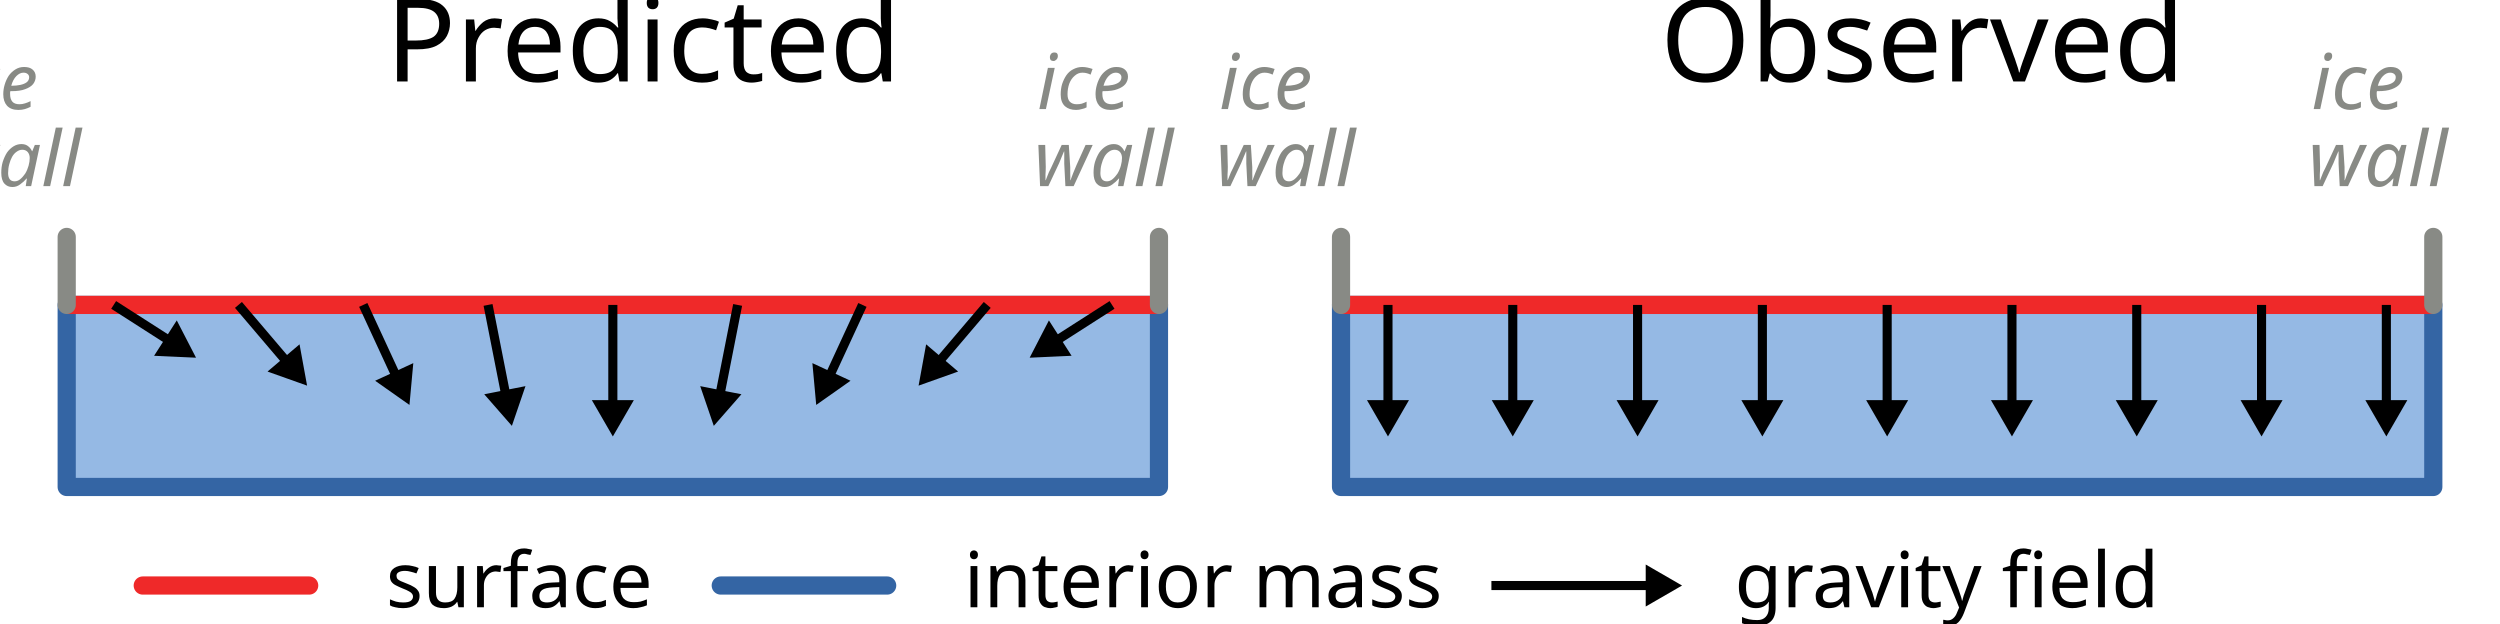
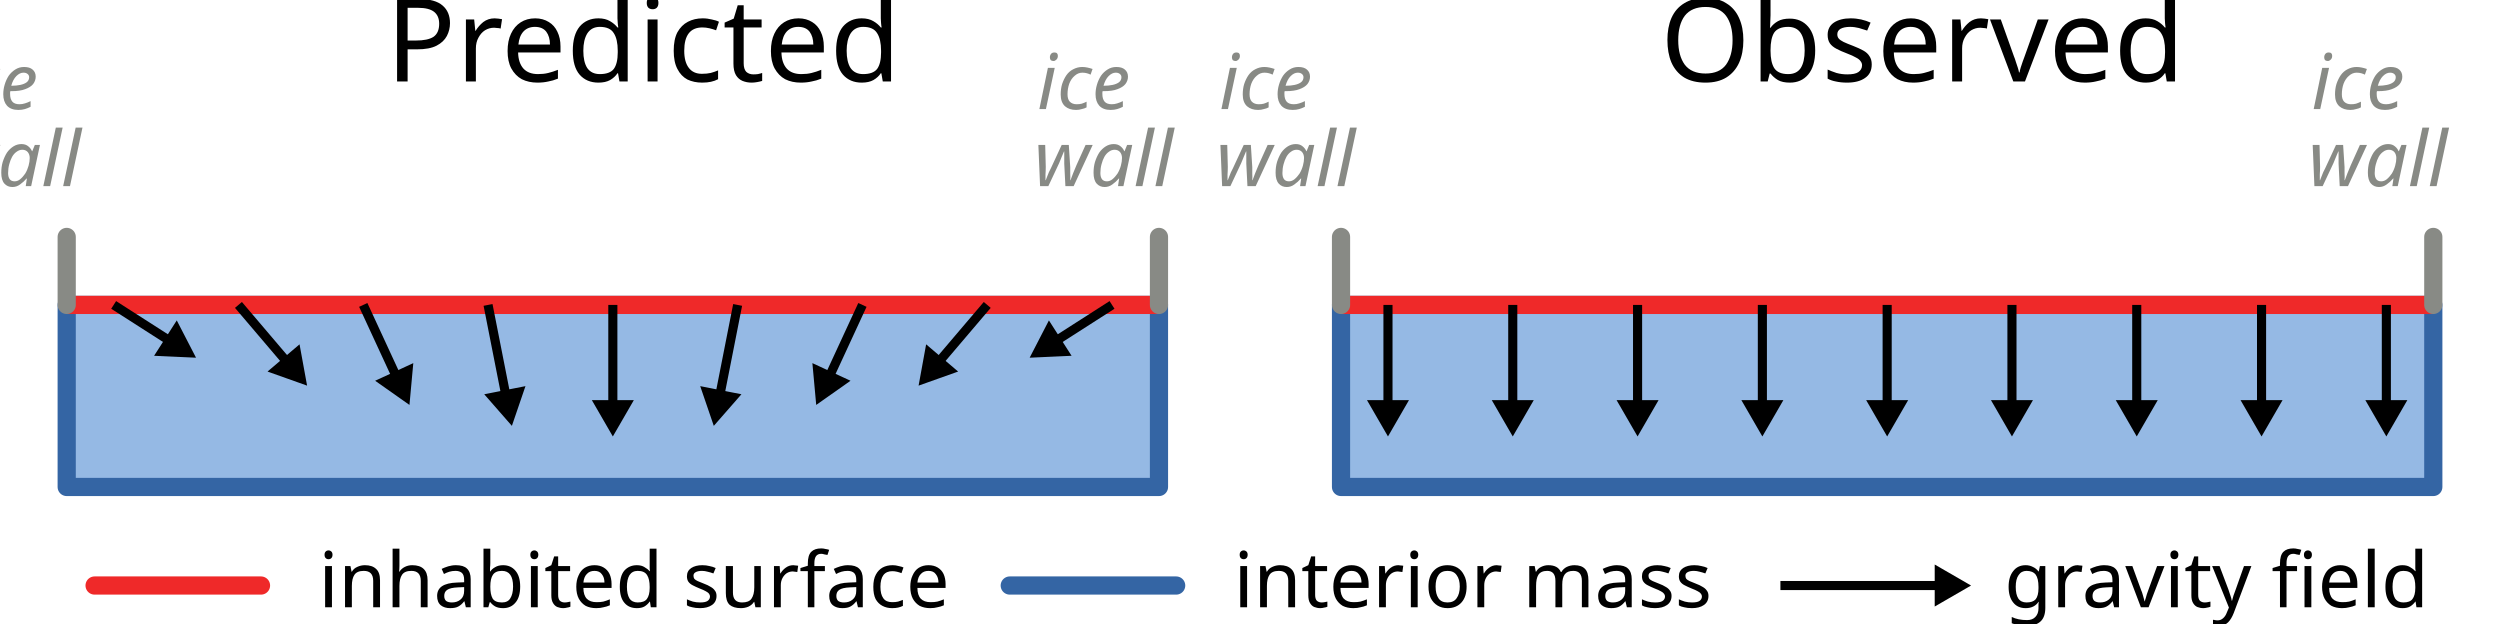
<svg xmlns="http://www.w3.org/2000/svg" width="137.328mm" height="34.232mm" viewBox="0 0 137.328 34.232" version="1.1" id="svg5">
  <defs id="defs2">
    <marker style="overflow:visible" id="Triangle" refX="0" refY="0" orient="auto-start-reverse" markerWidth="0.75" markerHeight="0.75" viewBox="0 0 1 1" preserveAspectRatio="xMidYMid">
      <path transform="scale(0.5)" style="fill:context-stroke;fill-rule:evenodd;stroke:context-stroke;stroke-width:1pt" d="M 5.77,0 -2.88,5 V -5 Z" id="path135" />
    </marker>
    <marker style="overflow:visible" id="marker11" refX="0" refY="0" orient="auto-start-reverse" markerWidth="0.75" markerHeight="0.75" viewBox="0 0 1 1" preserveAspectRatio="xMidYMid">
      <path transform="scale(0.5)" style="fill:context-stroke;fill-rule:evenodd;stroke:context-stroke;stroke-width:1pt" d="M 5.77,0 -2.88,5 V -5 Z" id="path11" />
    </marker>
    <marker style="overflow:visible" id="marker11-9" refX="0" refY="0" orient="auto-start-reverse" markerWidth="0.75" markerHeight="0.75" viewBox="0 0 1 1" preserveAspectRatio="xMidYMid">
      <path transform="scale(0.5)" style="fill:context-stroke;fill-rule:evenodd;stroke:context-stroke;stroke-width:1pt" d="M 5.77,0 -2.88,5 V -5 Z" id="path11-0" />
    </marker>
    <marker style="overflow:visible" id="marker11-9-3" refX="0" refY="0" orient="auto-start-reverse" markerWidth="0.75" markerHeight="0.75" viewBox="0 0 1 1" preserveAspectRatio="xMidYMid">
      <path transform="scale(0.5)" style="fill:context-stroke;fill-rule:evenodd;stroke:context-stroke;stroke-width:1pt" d="M 5.77,0 -2.88,5 V -5 Z" id="path11-0-7" />
    </marker>
    <marker style="overflow:visible" id="marker11-9-5" refX="0" refY="0" orient="auto-start-reverse" markerWidth="0.75" markerHeight="0.75" viewBox="0 0 1 1" preserveAspectRatio="xMidYMid">
      <path transform="scale(0.5)" style="fill:context-stroke;fill-rule:evenodd;stroke:context-stroke;stroke-width:1pt" d="M 5.77,0 -2.88,5 V -5 Z" id="path11-0-0" />
    </marker>
    <marker style="overflow:visible" id="marker11-9-0" refX="0" refY="0" orient="auto-start-reverse" markerWidth="0.75" markerHeight="0.75" viewBox="0 0 1 1" preserveAspectRatio="xMidYMid">
      <path transform="scale(0.5)" style="fill:context-stroke;fill-rule:evenodd;stroke:context-stroke;stroke-width:1pt" d="M 5.77,0 -2.88,5 V -5 Z" id="path11-0-8" />
    </marker>
    <marker style="overflow:visible" id="marker11-9-9" refX="0" refY="0" orient="auto-start-reverse" markerWidth="0.75" markerHeight="0.75" viewBox="0 0 1 1" preserveAspectRatio="xMidYMid">
      <path transform="scale(0.5)" style="fill:context-stroke;fill-rule:evenodd;stroke:context-stroke;stroke-width:1pt" d="M 5.77,0 -2.88,5 V -5 Z" id="path11-0-3" />
    </marker>
    <marker style="overflow:visible" id="marker11-9-3-1" refX="0" refY="0" orient="auto-start-reverse" markerWidth="0.75" markerHeight="0.75" viewBox="0 0 1 1" preserveAspectRatio="xMidYMid">
      <path transform="scale(0.5)" style="fill:context-stroke;fill-rule:evenodd;stroke:context-stroke;stroke-width:1pt" d="M 5.77,0 -2.88,5 V -5 Z" id="path11-0-7-4" />
    </marker>
    <marker style="overflow:visible" id="marker11-9-5-8" refX="0" refY="0" orient="auto-start-reverse" markerWidth="0.75" markerHeight="0.75" viewBox="0 0 1 1" preserveAspectRatio="xMidYMid">
      <path transform="scale(0.5)" style="fill:context-stroke;fill-rule:evenodd;stroke:context-stroke;stroke-width:1pt" d="M 5.77,0 -2.88,5 V -5 Z" id="path11-0-0-9" />
    </marker>
    <marker style="overflow:visible" id="marker11-9-0-6" refX="0" refY="0" orient="auto-start-reverse" markerWidth="0.75" markerHeight="0.75" viewBox="0 0 1 1" preserveAspectRatio="xMidYMid">
      <path transform="scale(0.5)" style="fill:context-stroke;fill-rule:evenodd;stroke:context-stroke;stroke-width:1pt" d="M 5.77,0 -2.88,5 V -5 Z" id="path11-0-8-7" />
    </marker>
    <marker style="overflow:visible" id="marker11-2" refX="0" refY="0" orient="auto-start-reverse" markerWidth="0.75" markerHeight="0.75" viewBox="0 0 1 1" preserveAspectRatio="xMidYMid">
      <path transform="scale(0.5)" style="fill:context-stroke;fill-rule:evenodd;stroke:context-stroke;stroke-width:1pt" d="M 5.77,0 -2.88,5 V -5 Z" id="path11-2" />
    </marker>
    <marker style="overflow:visible" id="marker11-2-2" refX="0" refY="0" orient="auto-start-reverse" markerWidth="0.75" markerHeight="0.75" viewBox="0 0 1 1" preserveAspectRatio="xMidYMid">
      <path transform="scale(0.5)" style="fill:context-stroke;fill-rule:evenodd;stroke:context-stroke;stroke-width:1pt" d="M 5.77,0 -2.88,5 V -5 Z" id="path11-2-4" />
    </marker>
    <marker style="overflow:visible" id="marker11-2-5" refX="0" refY="0" orient="auto-start-reverse" markerWidth="0.75" markerHeight="0.75" viewBox="0 0 1 1" preserveAspectRatio="xMidYMid">
      <path transform="scale(0.5)" style="fill:context-stroke;fill-rule:evenodd;stroke:context-stroke;stroke-width:1pt" d="M 5.77,0 -2.88,5 V -5 Z" id="path11-2-7" />
    </marker>
    <marker style="overflow:visible" id="marker11-2-2-8" refX="0" refY="0" orient="auto-start-reverse" markerWidth="0.75" markerHeight="0.75" viewBox="0 0 1 1" preserveAspectRatio="xMidYMid">
      <path transform="scale(0.5)" style="fill:context-stroke;fill-rule:evenodd;stroke:context-stroke;stroke-width:1pt" d="M 5.77,0 -2.88,5 V -5 Z" id="path11-2-4-5" />
    </marker>
    <marker style="overflow:visible" id="marker11-2-2-8-3" refX="0" refY="0" orient="auto-start-reverse" markerWidth="0.75" markerHeight="0.75" viewBox="0 0 1 1" preserveAspectRatio="xMidYMid">
      <path transform="scale(0.5)" style="fill:context-stroke;fill-rule:evenodd;stroke:context-stroke;stroke-width:1pt" d="M 5.77,0 -2.88,5 V -5 Z" id="path11-2-4-5-6" />
    </marker>
    <marker style="overflow:visible" id="marker11-2-5-4" refX="0" refY="0" orient="auto-start-reverse" markerWidth="0.75" markerHeight="0.75" viewBox="0 0 1 1" preserveAspectRatio="xMidYMid">
      <path transform="scale(0.5)" style="fill:context-stroke;fill-rule:evenodd;stroke:context-stroke;stroke-width:1pt" d="M 5.77,0 -2.88,5 V -5 Z" id="path11-2-7-7" />
    </marker>
    <marker style="overflow:visible" id="marker11-2-2-8-3-2" refX="0" refY="0" orient="auto-start-reverse" markerWidth="0.75" markerHeight="0.75" viewBox="0 0 1 1" preserveAspectRatio="xMidYMid">
      <path transform="scale(0.5)" style="fill:context-stroke;fill-rule:evenodd;stroke:context-stroke;stroke-width:1pt" d="M 5.77,0 -2.88,5 V -5 Z" id="path11-2-4-5-6-1" />
    </marker>
    <marker style="overflow:visible" id="marker11-2-5-4-6" refX="0" refY="0" orient="auto-start-reverse" markerWidth="0.75" markerHeight="0.75" viewBox="0 0 1 1" preserveAspectRatio="xMidYMid">
      <path transform="scale(0.5)" style="fill:context-stroke;fill-rule:evenodd;stroke:context-stroke;stroke-width:1pt" d="M 5.77,0 -2.88,5 V -5 Z" id="path11-2-7-7-3" />
    </marker>
    <marker style="overflow:visible" id="marker11-2-2-8-3-2-5" refX="0" refY="0" orient="auto-start-reverse" markerWidth="0.75" markerHeight="0.75" viewBox="0 0 1 1" preserveAspectRatio="xMidYMid">
      <path transform="scale(0.5)" style="fill:context-stroke;fill-rule:evenodd;stroke:context-stroke;stroke-width:1pt" d="M 5.77,0 -2.88,5 V -5 Z" id="path11-2-4-5-6-1-6" />
    </marker>
    <marker style="overflow:visible" id="marker11-2-5-4-6-5" refX="0" refY="0" orient="auto-start-reverse" markerWidth="0.75" markerHeight="0.75" viewBox="0 0 1 1" preserveAspectRatio="xMidYMid">
      <path transform="scale(0.5)" style="fill:context-stroke;fill-rule:evenodd;stroke:context-stroke;stroke-width:1pt" d="M 5.77,0 -2.88,5 V -5 Z" id="path11-2-7-7-3-0" />
    </marker>
    <marker style="overflow:visible" id="marker11-2-2-8-3-2-5-6" refX="0" refY="0" orient="auto-start-reverse" markerWidth="0.75" markerHeight="0.75" viewBox="0 0 1 1" preserveAspectRatio="xMidYMid">
      <path transform="scale(0.5)" style="fill:context-stroke;fill-rule:evenodd;stroke:context-stroke;stroke-width:1pt" d="M 5.77,0 -2.88,5 V -5 Z" id="path11-2-4-5-6-1-6-6" />
    </marker>
    <marker style="overflow:visible" id="marker11-2-5-4-6-5-0" refX="0" refY="0" orient="auto-start-reverse" markerWidth="0.75" markerHeight="0.75" viewBox="0 0 1 1" preserveAspectRatio="xMidYMid">
      <path transform="scale(0.5)" style="fill:context-stroke;fill-rule:evenodd;stroke:context-stroke;stroke-width:1pt" d="M 5.77,0 -2.88,5 V -5 Z" id="path11-2-7-7-3-0-2" />
    </marker>
    <marker style="overflow:visible" id="marker11-3" refX="0" refY="0" orient="auto-start-reverse" markerWidth="0.75" markerHeight="0.75" viewBox="0 0 1 1" preserveAspectRatio="xMidYMid">
      <path transform="scale(0.5)" style="fill:context-stroke;fill-rule:evenodd;stroke:context-stroke;stroke-width:1pt" d="M 5.77,0 -2.88,5 V -5 Z" id="path11-6" />
    </marker>
    <marker style="overflow:visible" id="marker11-3-3" refX="0" refY="0" orient="auto-start-reverse" markerWidth="0.75" markerHeight="0.75" viewBox="0 0 1 1" preserveAspectRatio="xMidYMid">
      <path transform="scale(0.5)" style="fill:context-stroke;fill-rule:evenodd;stroke:context-stroke;stroke-width:1pt" d="M 5.77,0 -2.88,5 V -5 Z" id="path11-6-1" />
    </marker>
    <marker style="overflow:visible" id="marker11-3-3-7" refX="0" refY="0" orient="auto-start-reverse" markerWidth="0.75" markerHeight="0.75" viewBox="0 0 1 1" preserveAspectRatio="xMidYMid">
      <path transform="scale(0.5)" style="fill:context-stroke;fill-rule:evenodd;stroke:context-stroke;stroke-width:1pt" d="M 5.77,0 -2.88,5 V -5 Z" id="path11-6-1-8" />
    </marker>
    <marker style="overflow:visible" id="marker11-3-3-0" refX="0" refY="0" orient="auto-start-reverse" markerWidth="0.75" markerHeight="0.75" viewBox="0 0 1 1" preserveAspectRatio="xMidYMid">
      <path transform="scale(0.5)" style="fill:context-stroke;fill-rule:evenodd;stroke:context-stroke;stroke-width:1pt" d="M 5.77,0 -2.88,5 V -5 Z" id="path11-6-1-3" />
    </marker>
    <marker style="overflow:visible" id="marker11-3-3-06" refX="0" refY="0" orient="auto-start-reverse" markerWidth="0.75" markerHeight="0.75" viewBox="0 0 1 1" preserveAspectRatio="xMidYMid">
      <path transform="scale(0.5)" style="fill:context-stroke;fill-rule:evenodd;stroke:context-stroke;stroke-width:1pt" d="M 5.77,0 -2.88,5 V -5 Z" id="path11-6-1-32" />
    </marker>
    <marker style="overflow:visible" id="marker11-3-3-1" refX="0" refY="0" orient="auto-start-reverse" markerWidth="0.75" markerHeight="0.75" viewBox="0 0 1 1" preserveAspectRatio="xMidYMid">
      <path transform="scale(0.5)" style="fill:context-stroke;fill-rule:evenodd;stroke:context-stroke;stroke-width:1pt" d="M 5.77,0 -2.88,5 V -5 Z" id="path11-6-1-5" />
    </marker>
    <marker style="overflow:visible" id="marker11-3-3-76" refX="0" refY="0" orient="auto-start-reverse" markerWidth="0.75" markerHeight="0.75" viewBox="0 0 1 1" preserveAspectRatio="xMidYMid">
      <path transform="scale(0.5)" style="fill:context-stroke;fill-rule:evenodd;stroke:context-stroke;stroke-width:1pt" d="M 5.77,0 -2.88,5 V -5 Z" id="path11-6-1-56" />
    </marker>
    <marker style="overflow:visible" id="marker11-3-3-74" refX="0" refY="0" orient="auto-start-reverse" markerWidth="0.75" markerHeight="0.75" viewBox="0 0 1 1" preserveAspectRatio="xMidYMid">
      <path transform="scale(0.5)" style="fill:context-stroke;fill-rule:evenodd;stroke:context-stroke;stroke-width:1pt" d="M 5.77,0 -2.88,5 V -5 Z" id="path11-6-1-52" />
    </marker>
    <marker style="overflow:visible" id="marker11-3-3-4" refX="0" refY="0" orient="auto-start-reverse" markerWidth="0.75" markerHeight="0.75" viewBox="0 0 1 1" preserveAspectRatio="xMidYMid">
      <path transform="scale(0.5)" style="fill:context-stroke;fill-rule:evenodd;stroke:context-stroke;stroke-width:1pt" d="M 5.77,0 -2.88,5 V -5 Z" id="path11-6-1-4" />
    </marker>
  </defs>
  <g id="layer1" transform="translate(-6.336046,-13.25032)">
    <path style="font-variation-settings:normal;fill:#95b9e4;fill-opacity:1;fill-rule:evenodd;stroke:#3465a4;stroke-width:1;stroke-linecap:butt;stroke-linejoin:round;stroke-miterlimit:4;stroke-dasharray:none;stroke-dashoffset:0;stroke-opacity:1;paint-order:markers fill stroke;stop-color:#000000" d="m 10,40 -5.6e-6,-10 H 70 v 10 z" id="path4-7" />
    <text xml:space="preserve" style="font-style:normal;font-variant:normal;font-weight:normal;font-stretch:normal;font-size:4.233px;line-height:1;font-family:NewComputerModern10;-inkscape-font-specification:NewComputerModern10;text-align:justify;text-decoration:none;text-decoration-line:none;text-decoration-color:#000000;fill:#888a85;stroke:#000000;stroke-width:1;stroke-linecap:butt;stroke-linejoin:miter;stroke-dasharray:4, 2;stroke-opacity:1;-inkscape-stroke:none;paint-order:markers fill stroke;stop-color:#000000" x="9.718" y="19.244" id="text2-4-3-6">
      <tspan id="tspan2-4-3-9" style="font-style:italic;font-variant:normal;font-weight:normal;font-stretch:normal;font-size:4.233px;font-family:NewComputerModern10;-inkscape-font-specification:NewComputerModern10;text-align:center;text-anchor:middle;fill:#888a85;stroke:none;stroke-width:1" x="9.718" y="19.244">ice</tspan>
      <tspan style="font-style:italic;font-variant:normal;font-weight:normal;font-stretch:normal;font-size:4.233px;font-family:NewComputerModern10;-inkscape-font-specification:NewComputerModern10;text-align:center;text-anchor:middle;fill:#888a85;stroke:none;stroke-width:1" x="9.718" y="23.478" id="tspan8">wall</tspan>
    </text>
    <text xml:space="preserve" style="font-style:normal;font-variant:normal;font-weight:normal;font-stretch:normal;font-size:4.233px;line-height:1;font-family:NewComputerModern10;-inkscape-font-specification:NewComputerModern10;text-align:justify;text-decoration:none;text-decoration-line:none;text-decoration-color:#000000;fill:#888a85;stroke:#000000;stroke-width:1;stroke-linecap:butt;stroke-linejoin:miter;stroke-dasharray:4, 2;stroke-opacity:1;-inkscape-stroke:none;paint-order:markers fill stroke;stop-color:#000000" x="69.718" y="19.244" id="text2-4-3-6-0">
      <tspan id="tspan2-4-3-9-6" style="font-style:italic;font-variant:normal;font-weight:normal;font-stretch:normal;font-size:4.233px;font-family:NewComputerModern10;-inkscape-font-specification:NewComputerModern10;text-align:center;text-anchor:middle;fill:#888a85;stroke:none;stroke-width:1" x="69.718" y="19.244">ice</tspan>
      <tspan style="font-style:italic;font-variant:normal;font-weight:normal;font-stretch:normal;font-size:4.233px;font-family:NewComputerModern10;-inkscape-font-specification:NewComputerModern10;text-align:center;text-anchor:middle;fill:#888a85;stroke:none;stroke-width:1" x="69.718" y="23.478" id="tspan8-0">wall</tspan>
    </text>
-     <text xml:space="preserve" style="font-style:normal;font-variant:normal;font-weight:normal;font-stretch:normal;font-size:4.233px;line-height:1;font-family:NewComputerModern10;-inkscape-font-specification:NewComputerModern10;text-align:justify;text-decoration:none;text-decoration-line:none;text-decoration-color:#000000;fill:#000000;stroke:#000000;stroke-width:1;stroke-linecap:butt;stroke-linejoin:miter;stroke-dasharray:4, 2;stroke-opacity:1;-inkscape-stroke:none;paint-order:markers fill stroke;stop-color:#000000" x="27.539" y="46.61" id="text2-4-3-6-1">
-       <tspan style="font-style:normal;font-variant:normal;font-weight:normal;font-stretch:normal;font-size:4.233px;font-family:NewComputerModern10;-inkscape-font-specification:NewComputerModern10;text-align:start;text-anchor:start;fill:#000000;stroke:none;stroke-width:1" x="27.539" y="46.61" id="tspan8-7">surface</tspan>
+     <text xml:space="preserve" style="font-style:normal;font-variant:normal;font-weight:normal;font-stretch:normal;font-size:4.233px;line-height:1;font-family:NewComputerModern10;-inkscape-font-specification:NewComputerModern10;text-align:justify;text-decoration:none;text-decoration-line:none;text-decoration-color:#000000;fill:#000000;stroke:#000000;stroke-width:1;stroke-linecap:butt;stroke-linejoin:miter;stroke-dasharray:4, 2;stroke-opacity:1;-inkscape-stroke:none;paint-order:markers fill stroke;stop-color:#000000" x="23.835" y="46.61" id="text2-4-3-6-1">
+       <tspan style="font-style:normal;font-variant:normal;font-weight:normal;font-stretch:normal;font-size:4.233px;font-family:NewComputerModern10;-inkscape-font-specification:NewComputerModern10;text-align:start;text-anchor:start;fill:#000000;stroke:none;stroke-width:1" x="23.835" y="46.61" id="tspan8-7">inhabited surface</tspan>
    </text>
    <text xml:space="preserve" style="font-style:normal;font-variant:normal;font-weight:normal;font-stretch:normal;font-size:6.35px;line-height:1;font-family:NewComputerModern10;-inkscape-font-specification:NewComputerModern10;text-align:justify;text-decoration:none;text-decoration-line:none;text-decoration-color:#000000;fill:#000000;stroke:#000000;stroke-width:1;stroke-linecap:butt;stroke-linejoin:miter;stroke-dasharray:4, 2;stroke-opacity:1;-inkscape-stroke:none;paint-order:markers fill stroke;stop-color:#000000" x="27.539" y="17.727" id="text2-4-3-6-1-17">
      <tspan style="font-style:normal;font-variant:normal;font-weight:normal;font-stretch:normal;font-size:6.35px;font-family:NewComputerModern10;-inkscape-font-specification:NewComputerModern10;text-align:start;text-anchor:start;fill:#000000;stroke:none;stroke-width:1" x="27.539" y="17.727" id="tspan8-7-5">Predicted</tspan>
    </text>
    <text xml:space="preserve" style="font-style:normal;font-variant:normal;font-weight:normal;font-stretch:normal;font-size:6.35px;line-height:1;font-family:NewComputerModern10;-inkscape-font-specification:NewComputerModern10;text-align:justify;text-decoration:none;text-decoration-line:none;text-decoration-color:#000000;fill:#000000;stroke:#000000;stroke-width:1;stroke-linecap:butt;stroke-linejoin:miter;stroke-dasharray:4, 2;stroke-opacity:1;-inkscape-stroke:none;paint-order:markers fill stroke;stop-color:#000000" x="91.039" y="-35.19" id="text2-4-3-6-1-17-5">
      <tspan style="font-style:normal;font-variant:normal;font-weight:normal;font-stretch:normal;font-size:6.35px;font-family:NewComputerModern10;-inkscape-font-specification:NewComputerModern10;text-align:start;text-anchor:start;fill:#000000;stroke:none;stroke-width:1" x="91.039" y="-35.19" id="tspan8-7-5-4">Sphere</tspan>
    </text>
-     <text xml:space="preserve" style="font-style:normal;font-variant:normal;font-weight:normal;font-stretch:normal;font-size:4.233px;line-height:1;font-family:NewComputerModern10;-inkscape-font-specification:NewComputerModern10;text-align:justify;text-decoration:none;text-decoration-line:none;text-decoration-color:#000000;fill:#000000;stroke:#000000;stroke-width:1;stroke-linecap:butt;stroke-linejoin:miter;stroke-dasharray:4, 2;stroke-opacity:1;-inkscape-stroke:none;paint-order:markers fill stroke;stop-color:#000000" x="59.289" y="46.61" id="text2-4-3-6-1-1">
-       <tspan style="font-style:normal;font-variant:normal;font-weight:normal;font-stretch:normal;font-size:4.233px;font-family:NewComputerModern10;-inkscape-font-specification:NewComputerModern10;text-align:start;text-anchor:start;fill:#000000;stroke:none;stroke-width:1" x="59.289" y="46.61" id="tspan8-7-1">interior mass</tspan>
+     <text xml:space="preserve" style="font-style:normal;font-variant:normal;font-weight:normal;font-stretch:normal;font-size:4.233px;line-height:1;font-family:NewComputerModern10;-inkscape-font-specification:NewComputerModern10;text-align:justify;text-decoration:none;text-decoration-line:none;text-decoration-color:#000000;fill:#000000;stroke:#000000;stroke-width:1;stroke-linecap:butt;stroke-linejoin:miter;stroke-dasharray:4, 2;stroke-opacity:1;-inkscape-stroke:none;paint-order:markers fill stroke;stop-color:#000000" x="74.106" y="46.61" id="text2-4-3-6-1-1">
+       <tspan style="font-style:normal;font-variant:normal;font-weight:normal;font-stretch:normal;font-size:4.233px;font-family:NewComputerModern10;-inkscape-font-specification:NewComputerModern10;text-align:start;text-anchor:start;fill:#000000;stroke:none;stroke-width:1" x="74.106" y="46.61" id="tspan8-7-1">interior mass</tspan>
    </text>
-     <text xml:space="preserve" style="font-style:normal;font-variant:normal;font-weight:normal;font-stretch:normal;font-size:4.233px;line-height:1;font-family:NewComputerModern10;-inkscape-font-specification:NewComputerModern10;text-align:justify;text-decoration:none;text-decoration-line:none;text-decoration-color:#000000;fill:#000000;stroke:#000000;stroke-width:1;stroke-linecap:butt;stroke-linejoin:miter;stroke-dasharray:4, 2;stroke-opacity:1;-inkscape-stroke:none;paint-order:markers fill stroke;stop-color:#000000" x="101.622" y="46.61" id="text2-4-3-6-1-1-0">
-       <tspan style="font-style:normal;font-variant:normal;font-weight:normal;font-stretch:normal;font-size:4.233px;font-family:NewComputerModern10;-inkscape-font-specification:NewComputerModern10;text-align:start;text-anchor:start;fill:#000000;stroke:none;stroke-width:1" x="101.622" y="46.61" id="tspan8-7-1-3">gravity field</tspan>
+     <text xml:space="preserve" style="font-style:normal;font-variant:normal;font-weight:normal;font-stretch:normal;font-size:4.233px;line-height:1;font-family:NewComputerModern10;-inkscape-font-specification:NewComputerModern10;text-align:justify;text-decoration:none;text-decoration-line:none;text-decoration-color:#000000;fill:#000000;stroke:#000000;stroke-width:1;stroke-linecap:butt;stroke-linejoin:miter;stroke-dasharray:4, 2;stroke-opacity:1;-inkscape-stroke:none;paint-order:markers fill stroke;stop-color:#000000" x="116.439" y="46.61" id="text2-4-3-6-1-1-0">
+       <tspan style="font-style:normal;font-variant:normal;font-weight:normal;font-stretch:normal;font-size:4.233px;font-family:NewComputerModern10;-inkscape-font-specification:NewComputerModern10;text-align:start;text-anchor:start;fill:#000000;stroke:none;stroke-width:1" x="116.439" y="46.61" id="tspan8-7-1-3">gravity field</tspan>
    </text>
    <path style="font-variation-settings:normal;opacity:1;vector-effect:none;fill:#ef2929;fill-opacity:1;fill-rule:evenodd;stroke:#ef2929;stroke-width:1;stroke-linecap:butt;stroke-linejoin:miter;stroke-miterlimit:4;stroke-dasharray:none;stroke-dashoffset:0;stroke-opacity:1;-inkscape-stroke:none;paint-order:markers fill stroke;stop-color:#000000;stop-opacity:1" d="M 10,30 H 70" id="path7" />
    <path style="font-variation-settings:normal;opacity:1;vector-effect:none;fill:none;fill-opacity:1;fill-rule:evenodd;stroke:#888a85;stroke-width:1;stroke-linecap:round;stroke-linejoin:miter;stroke-miterlimit:4;stroke-dasharray:none;stroke-dashoffset:0;stroke-opacity:1;-inkscape-stroke:none;paint-order:markers fill stroke;stop-color:#000000;stop-opacity:1" d="M 10,30 V 26.265" id="path8" />
    <path style="font-variation-settings:normal;vector-effect:none;fill:none;fill-opacity:1;fill-rule:evenodd;stroke:#888a85;stroke-width:1;stroke-linecap:round;stroke-linejoin:miter;stroke-miterlimit:4;stroke-dasharray:none;stroke-dashoffset:0;stroke-opacity:1;-inkscape-stroke:none;paint-order:markers fill stroke;stop-color:#000000" d="M 70,30 V 26.265" id="path8-7" />
    <path style="font-variation-settings:normal;opacity:1;fill:none;fill-opacity:1;fill-rule:evenodd;stroke:#000000;stroke-width:0.5;stroke-linecap:butt;stroke-linejoin:miter;stroke-miterlimit:4;stroke-dasharray:none;stroke-dashoffset:0;stroke-opacity:1;marker-end:url(#marker11);paint-order:markers fill stroke;stop-color:#000000;stop-opacity:1" d="m 40,30 v 5.894" id="path10" />
    <path style="font-variation-settings:normal;fill:none;fill-opacity:1;fill-rule:evenodd;stroke:#000000;stroke-width:0.5;stroke-linecap:butt;stroke-linejoin:miter;stroke-miterlimit:4;stroke-dasharray:none;stroke-dashoffset:0;stroke-opacity:1;marker-end:url(#marker11-9);paint-order:markers fill stroke;stop-color:#000000" d="m 33.145,30 1.052,5.337" id="path10-6" />
    <path style="font-variation-settings:normal;fill:none;fill-opacity:1;fill-rule:evenodd;stroke:#000000;stroke-width:0.5;stroke-linecap:butt;stroke-linejoin:miter;stroke-miterlimit:4;stroke-dasharray:none;stroke-dashoffset:0;stroke-opacity:1;marker-end:url(#marker11-9-3);paint-order:markers fill stroke;stop-color:#000000" d="m 26.29,30 1.98,4.285" id="path10-6-1" />
    <path style="font-variation-settings:normal;fill:none;fill-opacity:1;fill-rule:evenodd;stroke:#000000;stroke-width:0.5;stroke-linecap:butt;stroke-linejoin:miter;stroke-miterlimit:4;stroke-dasharray:none;stroke-dashoffset:0;stroke-opacity:1;marker-end:url(#marker11-9-5);paint-order:markers fill stroke;stop-color:#000000" d="m 19.434,30 2.908,3.419" id="path10-6-5" />
    <path style="font-variation-settings:normal;fill:none;fill-opacity:1;fill-rule:evenodd;stroke:#000000;stroke-width:0.5;stroke-linecap:butt;stroke-linejoin:miter;stroke-miterlimit:4;stroke-dasharray:none;stroke-dashoffset:0;stroke-opacity:1;marker-end:url(#marker11-9-0);paint-order:markers fill stroke;stop-color:#000000" d="m 12.579,30 3.404,2.181" id="path10-6-2" />
    <path style="font-variation-settings:normal;fill:none;fill-opacity:1;fill-rule:evenodd;stroke:#000000;stroke-width:0.5;stroke-linecap:butt;stroke-linejoin:miter;stroke-miterlimit:4;stroke-dasharray:none;stroke-dashoffset:0;stroke-opacity:1;marker-end:url(#marker11-9-9);paint-order:markers fill stroke;stop-color:#000000" d="M 46.855,30 45.803,35.337" id="path10-6-7" />
    <path style="font-variation-settings:normal;fill:none;fill-opacity:1;fill-rule:evenodd;stroke:#000000;stroke-width:0.5;stroke-linecap:butt;stroke-linejoin:miter;stroke-miterlimit:4;stroke-dasharray:none;stroke-dashoffset:0;stroke-opacity:1;marker-end:url(#marker11-9-3-1);paint-order:markers fill stroke;stop-color:#000000" d="m 53.71,30 -1.98,4.285" id="path10-6-1-1" />
    <path style="font-variation-settings:normal;fill:none;fill-opacity:1;fill-rule:evenodd;stroke:#000000;stroke-width:0.5;stroke-linecap:butt;stroke-linejoin:miter;stroke-miterlimit:4;stroke-dasharray:none;stroke-dashoffset:0;stroke-opacity:1;marker-end:url(#marker11-9-5-8);paint-order:markers fill stroke;stop-color:#000000" d="m 60.566,30 -2.908,3.419" id="path10-6-5-2" />
    <path style="font-variation-settings:normal;fill:none;fill-opacity:1;fill-rule:evenodd;stroke:#000000;stroke-width:0.5;stroke-linecap:butt;stroke-linejoin:miter;stroke-miterlimit:4;stroke-dasharray:none;stroke-dashoffset:0;stroke-opacity:1;marker-end:url(#marker11-9-0-6);paint-order:markers fill stroke;stop-color:#000000" d="m 67.421,30 -3.404,2.181" id="path10-6-2-2" />
    <path style="font-variation-settings:normal;fill:#95b9e4;fill-opacity:1;fill-rule:evenodd;stroke:#3465a4;stroke-width:1;stroke-linecap:butt;stroke-linejoin:round;stroke-miterlimit:4;stroke-dasharray:none;stroke-dashoffset:0;stroke-opacity:1;paint-order:markers fill stroke;stop-color:#000000" d="m 80,40 -6e-6,-10 h 60 v 10 z" id="path4-7-6" />
    <text xml:space="preserve" style="font-style:normal;font-variant:normal;font-weight:normal;font-stretch:normal;font-size:4.233px;line-height:1;font-family:NewComputerModern10;-inkscape-font-specification:NewComputerModern10;text-align:justify;text-decoration:none;text-decoration-line:none;text-decoration-color:#000000;fill:#888a85;stroke:#000000;stroke-width:1;stroke-linecap:butt;stroke-linejoin:miter;stroke-dasharray:4, 2;stroke-opacity:1;-inkscape-stroke:none;paint-order:markers fill stroke;stop-color:#000000" x="79.718" y="19.244" id="text2-4-3-6-18">
      <tspan id="tspan2-4-3-9-7" style="font-style:italic;font-variant:normal;font-weight:normal;font-stretch:normal;font-size:4.233px;font-family:NewComputerModern10;-inkscape-font-specification:NewComputerModern10;text-align:center;text-anchor:middle;fill:#888a85;stroke:none;stroke-width:1" x="79.718" y="19.244">ice</tspan>
      <tspan style="font-style:italic;font-variant:normal;font-weight:normal;font-stretch:normal;font-size:4.233px;font-family:NewComputerModern10;-inkscape-font-specification:NewComputerModern10;text-align:center;text-anchor:middle;fill:#888a85;stroke:none;stroke-width:1" x="79.718" y="23.478" id="tspan8-9">wall</tspan>
    </text>
    <text xml:space="preserve" style="font-style:normal;font-variant:normal;font-weight:normal;font-stretch:normal;font-size:4.233px;line-height:1;font-family:NewComputerModern10;-inkscape-font-specification:NewComputerModern10;text-align:justify;text-decoration:none;text-decoration-line:none;text-decoration-color:#000000;fill:#888a85;stroke:#000000;stroke-width:1;stroke-linecap:butt;stroke-linejoin:miter;stroke-dasharray:4, 2;stroke-opacity:1;-inkscape-stroke:none;paint-order:markers fill stroke;stop-color:#000000" x="139.718" y="19.244" id="text2-4-3-6-0-2">
      <tspan id="tspan2-4-3-9-6-0" style="font-style:italic;font-variant:normal;font-weight:normal;font-stretch:normal;font-size:4.233px;font-family:NewComputerModern10;-inkscape-font-specification:NewComputerModern10;text-align:center;text-anchor:middle;fill:#888a85;stroke:none;stroke-width:1" x="139.718" y="19.244">ice</tspan>
      <tspan style="font-style:italic;font-variant:normal;font-weight:normal;font-stretch:normal;font-size:4.233px;font-family:NewComputerModern10;-inkscape-font-specification:NewComputerModern10;text-align:center;text-anchor:middle;fill:#888a85;stroke:none;stroke-width:1" x="139.718" y="23.478" id="tspan8-0-2">wall</tspan>
    </text>
    <text xml:space="preserve" style="font-style:normal;font-variant:normal;font-weight:normal;font-stretch:normal;font-size:6.35px;line-height:1;font-family:NewComputerModern10;-inkscape-font-specification:NewComputerModern10;text-align:justify;text-decoration:none;text-decoration-line:none;text-decoration-color:#000000;fill:#000000;stroke:#000000;stroke-width:1;stroke-linecap:butt;stroke-linejoin:miter;stroke-dasharray:4, 2;stroke-opacity:1;-inkscape-stroke:none;paint-order:markers fill stroke;stop-color:#000000" x="97.539" y="17.727" id="text2-4-3-6-1-17-3">
      <tspan style="font-style:normal;font-variant:normal;font-weight:normal;font-stretch:normal;font-size:6.35px;font-family:NewComputerModern10;-inkscape-font-specification:NewComputerModern10;text-align:start;text-anchor:start;fill:#000000;stroke:none;stroke-width:1" x="97.539" y="17.727" id="tspan8-7-5-7">Observed</tspan>
    </text>
    <path style="font-variation-settings:normal;vector-effect:none;fill:#ef2929;fill-opacity:1;fill-rule:evenodd;stroke:#ef2929;stroke-width:1;stroke-linecap:butt;stroke-linejoin:miter;stroke-miterlimit:4;stroke-dasharray:none;stroke-dashoffset:0;stroke-opacity:1;-inkscape-stroke:none;paint-order:markers fill stroke;stop-color:#000000" d="m 80,30 h 60" id="path7-5" />
    <path style="font-variation-settings:normal;vector-effect:none;fill:none;fill-opacity:1;fill-rule:evenodd;stroke:#888a85;stroke-width:1;stroke-linecap:round;stroke-linejoin:miter;stroke-miterlimit:4;stroke-dasharray:none;stroke-dashoffset:0;stroke-opacity:1;-inkscape-stroke:none;paint-order:markers fill stroke;stop-color:#000000" d="M 80,30 V 26.265" id="path8-9" />
    <path style="font-variation-settings:normal;vector-effect:none;fill:none;fill-opacity:1;fill-rule:evenodd;stroke:#888a85;stroke-width:1;stroke-linecap:round;stroke-linejoin:miter;stroke-miterlimit:4;stroke-dasharray:none;stroke-dashoffset:0;stroke-opacity:1;-inkscape-stroke:none;paint-order:markers fill stroke;stop-color:#000000" d="M 140,30 V 26.265" id="path8-7-2" />
    <path style="font-variation-settings:normal;fill:none;fill-opacity:1;fill-rule:evenodd;stroke:#000000;stroke-width:0.5;stroke-linecap:butt;stroke-linejoin:miter;stroke-miterlimit:4;stroke-dasharray:none;stroke-dashoffset:0;stroke-opacity:1;marker-end:url(#marker11-3);paint-order:markers fill stroke;stop-color:#000000" d="m 110,30 v 5.894" id="path10-2" />
    <path style="font-variation-settings:normal;fill:none;fill-opacity:1;fill-rule:evenodd;stroke:#000000;stroke-width:0.5;stroke-linecap:butt;stroke-linejoin:miter;stroke-miterlimit:4;stroke-dasharray:none;stroke-dashoffset:0;stroke-opacity:1;marker-end:url(#marker11-3-3);paint-order:markers fill stroke;stop-color:#000000" d="m 137.421,30 v 5.894" id="path10-2-4" />
    <path style="font-variation-settings:normal;fill:none;fill-opacity:1;fill-rule:evenodd;stroke:#000000;stroke-width:0.5;stroke-linecap:butt;stroke-linejoin:miter;stroke-miterlimit:4;stroke-dasharray:none;stroke-dashoffset:0;stroke-opacity:1;marker-end:url(#marker11-3-3-7);paint-order:markers fill stroke;stop-color:#000000" d="m 130.566,30 v 5.894" id="path10-2-4-5" />
    <path style="font-variation-settings:normal;fill:none;fill-opacity:1;fill-rule:evenodd;stroke:#000000;stroke-width:0.5;stroke-linecap:butt;stroke-linejoin:miter;stroke-miterlimit:4;stroke-dasharray:none;stroke-dashoffset:0;stroke-opacity:1;marker-end:url(#marker11-3-3-0);paint-order:markers fill stroke;stop-color:#000000" d="m 123.71,30 v 5.894" id="path10-2-4-1" />
    <path style="font-variation-settings:normal;fill:none;fill-opacity:1;fill-rule:evenodd;stroke:#000000;stroke-width:0.5;stroke-linecap:butt;stroke-linejoin:miter;stroke-miterlimit:4;stroke-dasharray:none;stroke-dashoffset:0;stroke-opacity:1;marker-end:url(#marker11-3-3-06);paint-order:markers fill stroke;stop-color:#000000" d="m 116.855,30 v 5.894" id="path10-2-4-6" />
-     <path style="font-variation-settings:normal;opacity:1;vector-effect:none;fill:none;fill-opacity:1;fill-rule:evenodd;stroke:#ef2929;stroke-width:1;stroke-linecap:round;stroke-linejoin:miter;stroke-miterlimit:4;stroke-dasharray:none;stroke-dashoffset:0;stroke-opacity:1;-inkscape-stroke:none;paint-order:markers fill stroke;stop-color:#000000;stop-opacity:1" d="m 14.178,45.414 h 9.141" id="path20" />
-     <path style="font-variation-settings:normal;vector-effect:none;fill:none;fill-opacity:1;fill-rule:evenodd;stroke:#3465a4;stroke-width:1;stroke-linecap:round;stroke-linejoin:miter;stroke-miterlimit:4;stroke-dasharray:none;stroke-dashoffset:0;stroke-opacity:1;-inkscape-stroke:none;paint-order:markers fill stroke;stop-color:#000000" d="m 45.928,45.414 h 9.141" id="path20-9" />
-     <path style="font-variation-settings:normal;fill:none;fill-opacity:1;fill-rule:evenodd;stroke:#000000;stroke-width:0.5;stroke-linecap:butt;stroke-linejoin:miter;stroke-miterlimit:4;stroke-dasharray:none;stroke-dashoffset:0;stroke-opacity:1;marker-end:url(#Triangle);paint-order:markers fill stroke;stop-color:#000000" d="M 88.261,45.414 H 97.402" id="path20-4" />
+     <path style="font-variation-settings:normal;opacity:1;vector-effect:none;fill:none;fill-opacity:1;fill-rule:evenodd;stroke:#ef2929;stroke-width:1;stroke-linecap:round;stroke-linejoin:miter;stroke-miterlimit:4;stroke-dasharray:none;stroke-dashoffset:0;stroke-opacity:1;-inkscape-stroke:none;paint-order:markers fill stroke;stop-color:#000000;stop-opacity:1" d="m 11.532,45.414 h 9.141" id="path20" />
+     <path style="font-variation-settings:normal;vector-effect:none;fill:none;fill-opacity:1;fill-rule:evenodd;stroke:#3465a4;stroke-width:1;stroke-linecap:round;stroke-linejoin:miter;stroke-miterlimit:4;stroke-dasharray:none;stroke-dashoffset:0;stroke-opacity:1;-inkscape-stroke:none;paint-order:markers fill stroke;stop-color:#000000" d="m 61.803,45.414 h 9.141" id="path20-9" />
+     <path style="font-variation-settings:normal;fill:none;fill-opacity:1;fill-rule:evenodd;stroke:#000000;stroke-width:0.5;stroke-linecap:butt;stroke-linejoin:miter;stroke-miterlimit:4;stroke-dasharray:none;stroke-dashoffset:0;stroke-opacity:1;marker-end:url(#Triangle);paint-order:markers fill stroke;stop-color:#000000" d="m 104.136,45.414 h 9.141" id="path20-4" />
    <circle style="font-variation-settings:normal;opacity:1;vector-effect:none;fill:#729fcf;fill-opacity:1;fill-rule:evenodd;stroke:#cc0000;stroke-width:1;stroke-linecap:butt;stroke-linejoin:miter;stroke-miterlimit:4;stroke-dasharray:none;stroke-dashoffset:0;stroke-opacity:1;-inkscape-stroke:none;paint-order:markers fill stroke;stop-color:#000000;stop-opacity:1" id="path21" cx="100" cy="-12.333" r="16.126" />
    <path style="font-variation-settings:normal;fill:none;fill-opacity:1;fill-rule:evenodd;stroke:#000000;stroke-width:0.5;stroke-linecap:butt;stroke-linejoin:miter;stroke-miterlimit:4;stroke-dasharray:none;stroke-dashoffset:0;stroke-opacity:1;marker-end:url(#marker11-2);paint-order:markers fill stroke;stop-color:#000000" d="m 100,-28.46 v 4.698" id="path10-7" />
    <path style="font-variation-settings:normal;fill:none;fill-opacity:1;fill-rule:evenodd;stroke:#000000;stroke-width:0.5;stroke-linecap:butt;stroke-linejoin:miter;stroke-miterlimit:4;stroke-dasharray:none;stroke-dashoffset:0;stroke-opacity:1;marker-end:url(#marker11-2-2);paint-order:markers fill stroke;stop-color:#000000" d="M 100,3.793 V -0.905" id="path10-7-6" />
    <path style="font-variation-settings:normal;fill:none;fill-opacity:1;fill-rule:evenodd;stroke:#000000;stroke-width:0.5;stroke-linecap:butt;stroke-linejoin:miter;stroke-miterlimit:4;stroke-dasharray:none;stroke-dashoffset:0;stroke-opacity:1;marker-end:url(#marker11-2-5);paint-order:markers fill stroke;stop-color:#000000" d="m 108.063,-26.299 -2.349,4.068" id="path10-7-2" />
    <path style="font-variation-settings:normal;fill:none;fill-opacity:1;fill-rule:evenodd;stroke:#000000;stroke-width:0.5;stroke-linecap:butt;stroke-linejoin:miter;stroke-miterlimit:4;stroke-dasharray:none;stroke-dashoffset:0;stroke-opacity:1;marker-end:url(#marker11-2-2-8);paint-order:markers fill stroke;stop-color:#000000" d="m 91.937,1.632 2.349,-4.068" id="path10-7-6-7" />
    <path style="font-variation-settings:normal;fill:none;fill-opacity:1;fill-rule:evenodd;stroke:#000000;stroke-width:0.5;stroke-linecap:butt;stroke-linejoin:miter;stroke-miterlimit:4;stroke-dasharray:none;stroke-dashoffset:0;stroke-opacity:1;marker-end:url(#marker11-2-5-4);paint-order:markers fill stroke;stop-color:#000000" d="m 113.966,-20.397 -4.068,2.349" id="path10-7-2-7" />
    <path style="font-variation-settings:normal;fill:none;fill-opacity:1;fill-rule:evenodd;stroke:#000000;stroke-width:0.5;stroke-linecap:butt;stroke-linejoin:miter;stroke-miterlimit:4;stroke-dasharray:none;stroke-dashoffset:0;stroke-opacity:1;marker-end:url(#marker11-2-2-8-3);paint-order:markers fill stroke;stop-color:#000000" d="m 86.034,-4.27 4.068,-2.349" id="path10-7-6-7-2" />
    <path style="font-variation-settings:normal;fill:none;fill-opacity:1;fill-rule:evenodd;stroke:#000000;stroke-width:0.5;stroke-linecap:butt;stroke-linejoin:miter;stroke-miterlimit:4;stroke-dasharray:none;stroke-dashoffset:0;stroke-opacity:1;marker-end:url(#marker11-2-5-4-6);paint-order:markers fill stroke;stop-color:#000000" d="m 116.126,-12.333 h -4.698" id="path10-7-2-7-2" />
    <path style="font-variation-settings:normal;fill:none;fill-opacity:1;fill-rule:evenodd;stroke:#000000;stroke-width:0.5;stroke-linecap:butt;stroke-linejoin:miter;stroke-miterlimit:4;stroke-dasharray:none;stroke-dashoffset:0;stroke-opacity:1;marker-end:url(#marker11-2-2-8-3-2);paint-order:markers fill stroke;stop-color:#000000" d="m 83.874,-12.333 h 4.698" id="path10-7-6-7-2-1" />
    <path style="font-variation-settings:normal;fill:none;fill-opacity:1;fill-rule:evenodd;stroke:#000000;stroke-width:0.5;stroke-linecap:butt;stroke-linejoin:miter;stroke-miterlimit:4;stroke-dasharray:none;stroke-dashoffset:0;stroke-opacity:1;marker-end:url(#marker11-2-5-4-6-5);paint-order:markers fill stroke;stop-color:#000000" d="m 113.966,-4.27 -4.068,-2.349" id="path10-7-2-7-2-3" />
    <path style="font-variation-settings:normal;fill:none;fill-opacity:1;fill-rule:evenodd;stroke:#000000;stroke-width:0.5;stroke-linecap:butt;stroke-linejoin:miter;stroke-miterlimit:4;stroke-dasharray:none;stroke-dashoffset:0;stroke-opacity:1;marker-end:url(#marker11-2-2-8-3-2-5);paint-order:markers fill stroke;stop-color:#000000" d="m 86.034,-20.397 4.068,2.349" id="path10-7-6-7-2-1-4" />
    <path style="font-variation-settings:normal;fill:none;fill-opacity:1;fill-rule:evenodd;stroke:#000000;stroke-width:0.5;stroke-linecap:butt;stroke-linejoin:miter;stroke-miterlimit:4;stroke-dasharray:none;stroke-dashoffset:0;stroke-opacity:1;marker-end:url(#marker11-2-5-4-6-5-0);paint-order:markers fill stroke;stop-color:#000000" d="m 108.063,1.632 -2.349,-4.068" id="path10-7-2-7-2-3-8" />
    <path style="font-variation-settings:normal;fill:none;fill-opacity:1;fill-rule:evenodd;stroke:#000000;stroke-width:0.5;stroke-linecap:butt;stroke-linejoin:miter;stroke-miterlimit:4;stroke-dasharray:none;stroke-dashoffset:0;stroke-opacity:1;marker-end:url(#marker11-2-2-8-3-2-5-6);paint-order:markers fill stroke;stop-color:#000000" d="m 91.937,-26.299 2.349,4.068" id="path10-7-6-7-2-1-4-9" />
    <path style="font-variation-settings:normal;fill:none;fill-opacity:1;fill-rule:evenodd;stroke:#000000;stroke-width:0.5;stroke-linecap:butt;stroke-linejoin:miter;stroke-miterlimit:4;stroke-dasharray:none;stroke-dashoffset:0;stroke-opacity:1;marker-end:url(#marker11-3-3-1);paint-order:markers fill stroke;stop-color:#000000" d="m 103.145,30 v 5.894" id="path10-2-4-4" />
    <path style="font-variation-settings:normal;fill:none;fill-opacity:1;fill-rule:evenodd;stroke:#000000;stroke-width:0.5;stroke-linecap:butt;stroke-linejoin:miter;stroke-miterlimit:4;stroke-dasharray:none;stroke-dashoffset:0;stroke-opacity:1;marker-end:url(#marker11-3-3-76);paint-order:markers fill stroke;stop-color:#000000" d="m 96.29,30 v 5.894" id="path10-2-4-3" />
    <path style="font-variation-settings:normal;fill:none;fill-opacity:1;fill-rule:evenodd;stroke:#000000;stroke-width:0.5;stroke-linecap:butt;stroke-linejoin:miter;stroke-miterlimit:4;stroke-dasharray:none;stroke-dashoffset:0;stroke-opacity:1;marker-end:url(#marker11-3-3-74);paint-order:markers fill stroke;stop-color:#000000" d="m 89.434,30 v 5.894" id="path10-2-4-47" />
    <path style="font-variation-settings:normal;fill:none;fill-opacity:1;fill-rule:evenodd;stroke:#000000;stroke-width:0.5;stroke-linecap:butt;stroke-linejoin:miter;stroke-miterlimit:4;stroke-dasharray:none;stroke-dashoffset:0;stroke-opacity:1;marker-end:url(#marker11-3-3-4);paint-order:markers fill stroke;stop-color:#000000" d="m 82.579,30 v 5.894" id="path10-2-4-0" />
  </g>
</svg>
